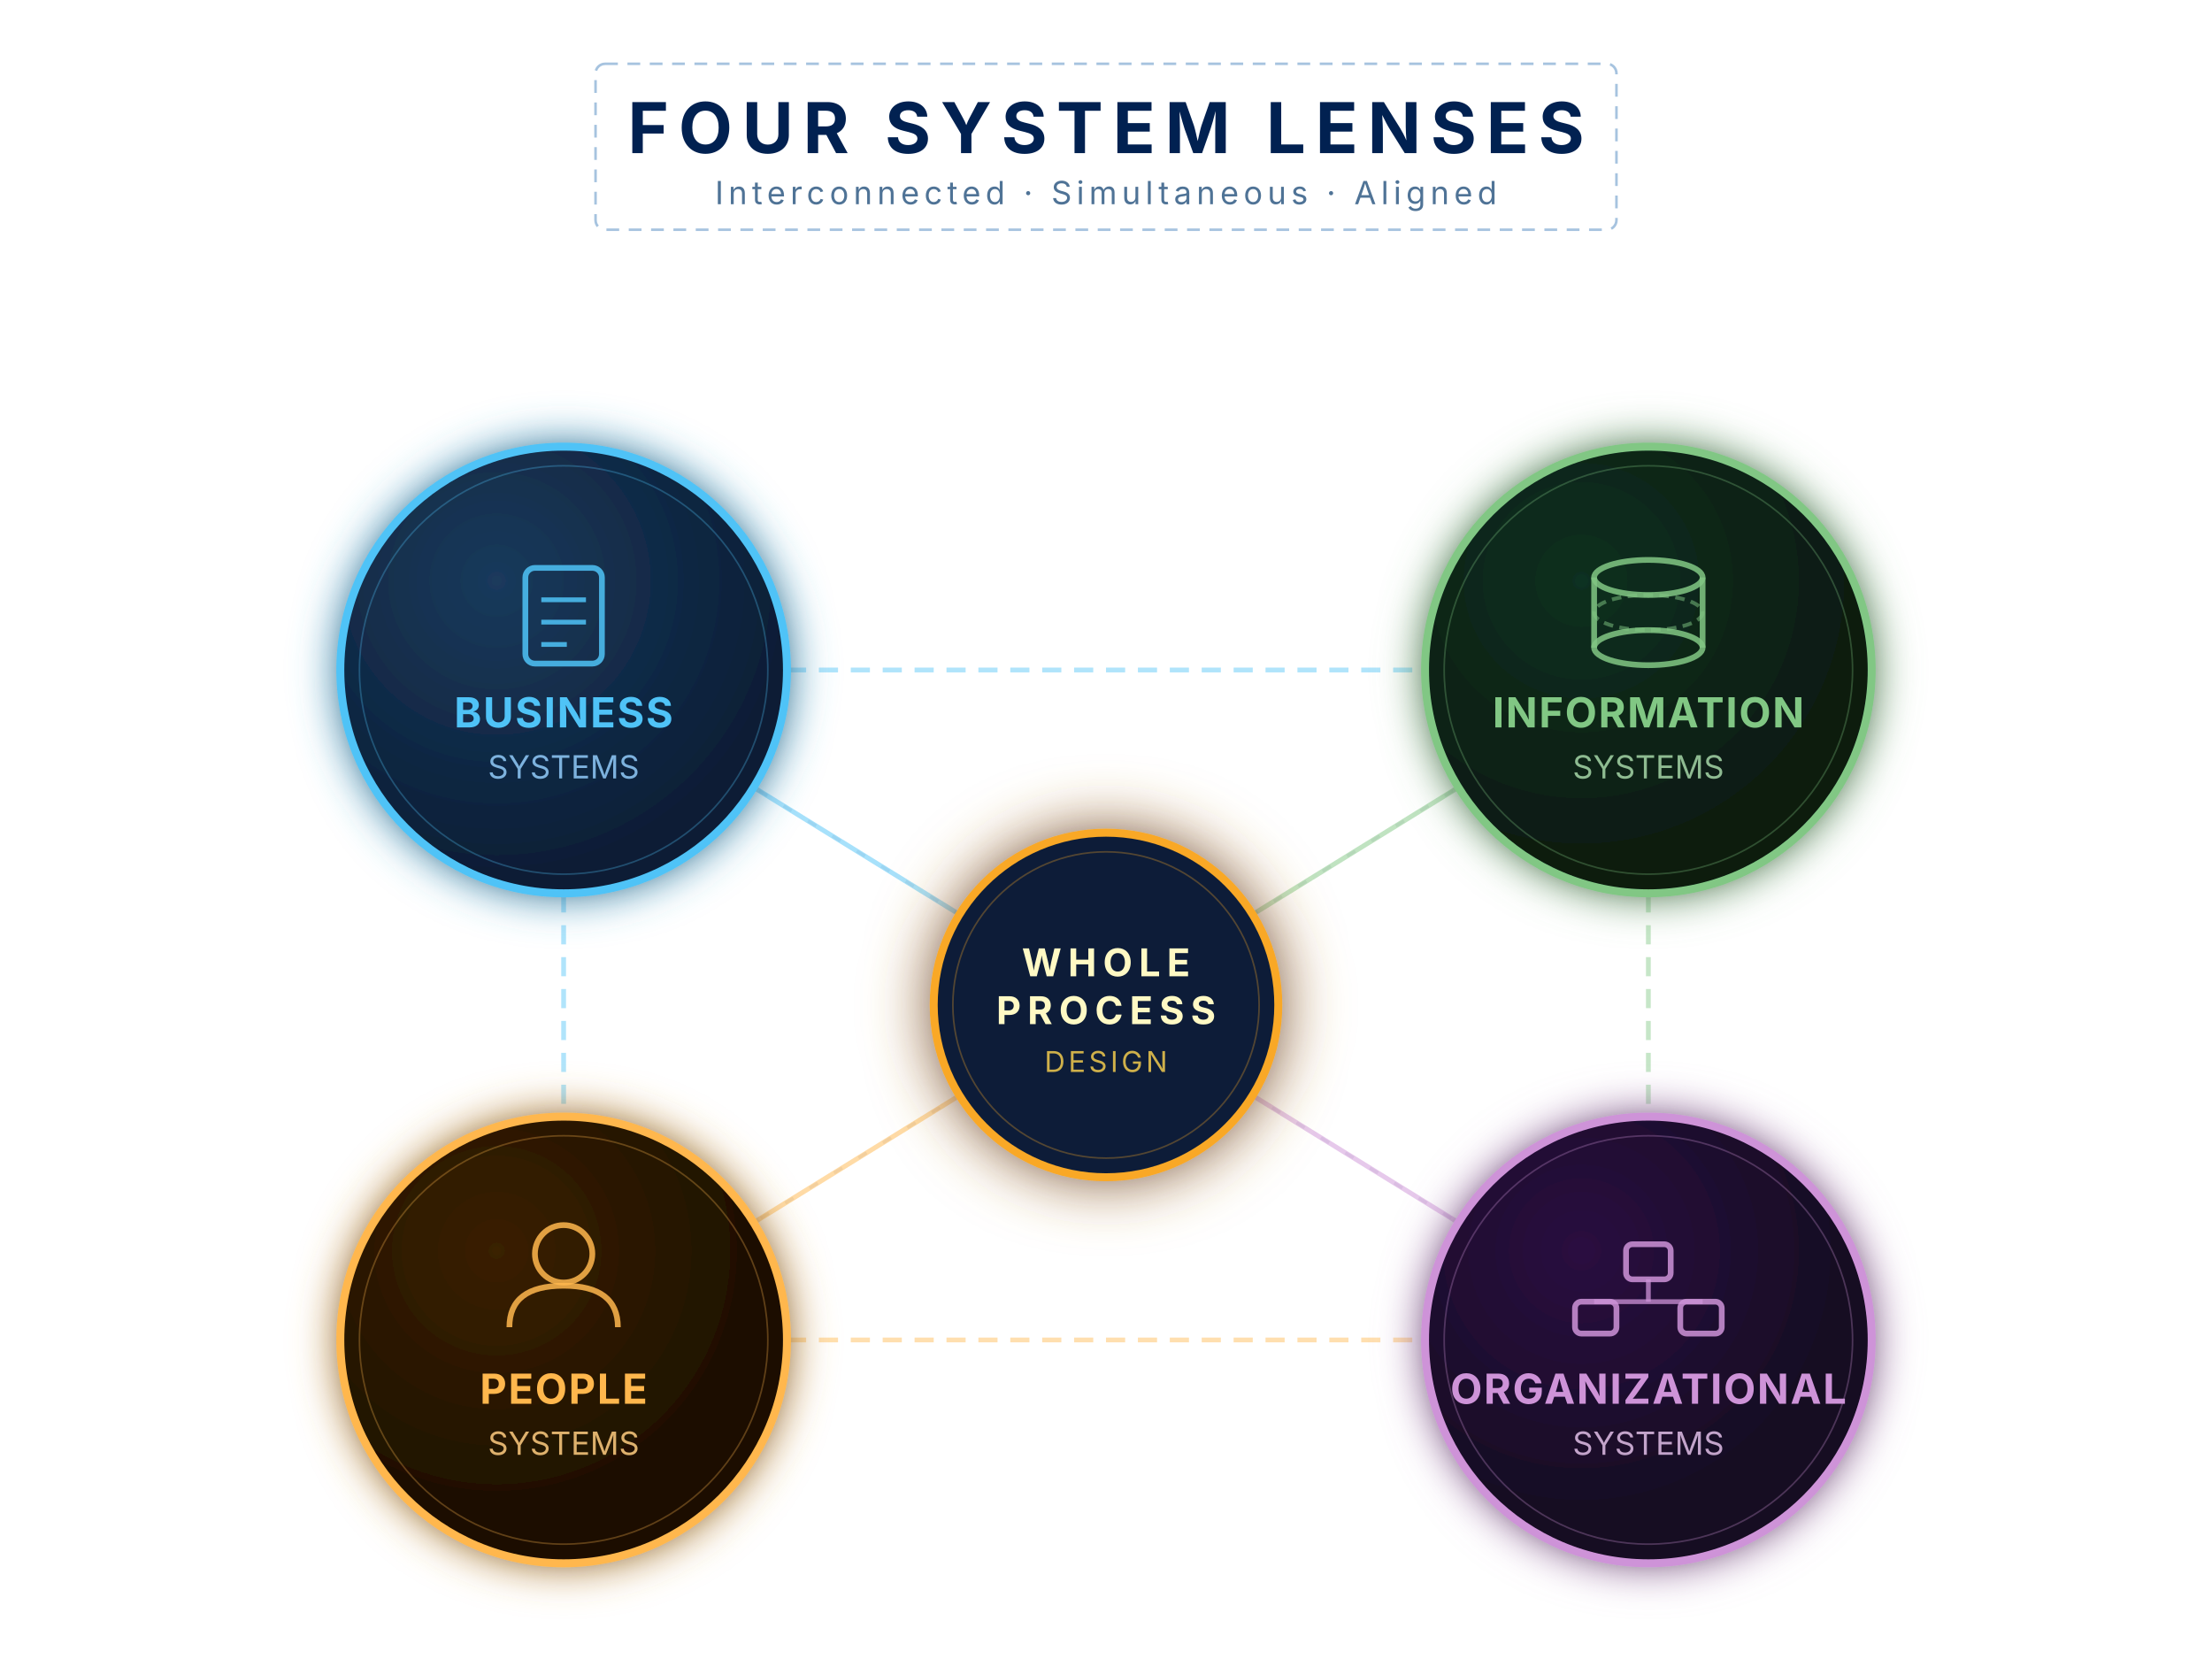
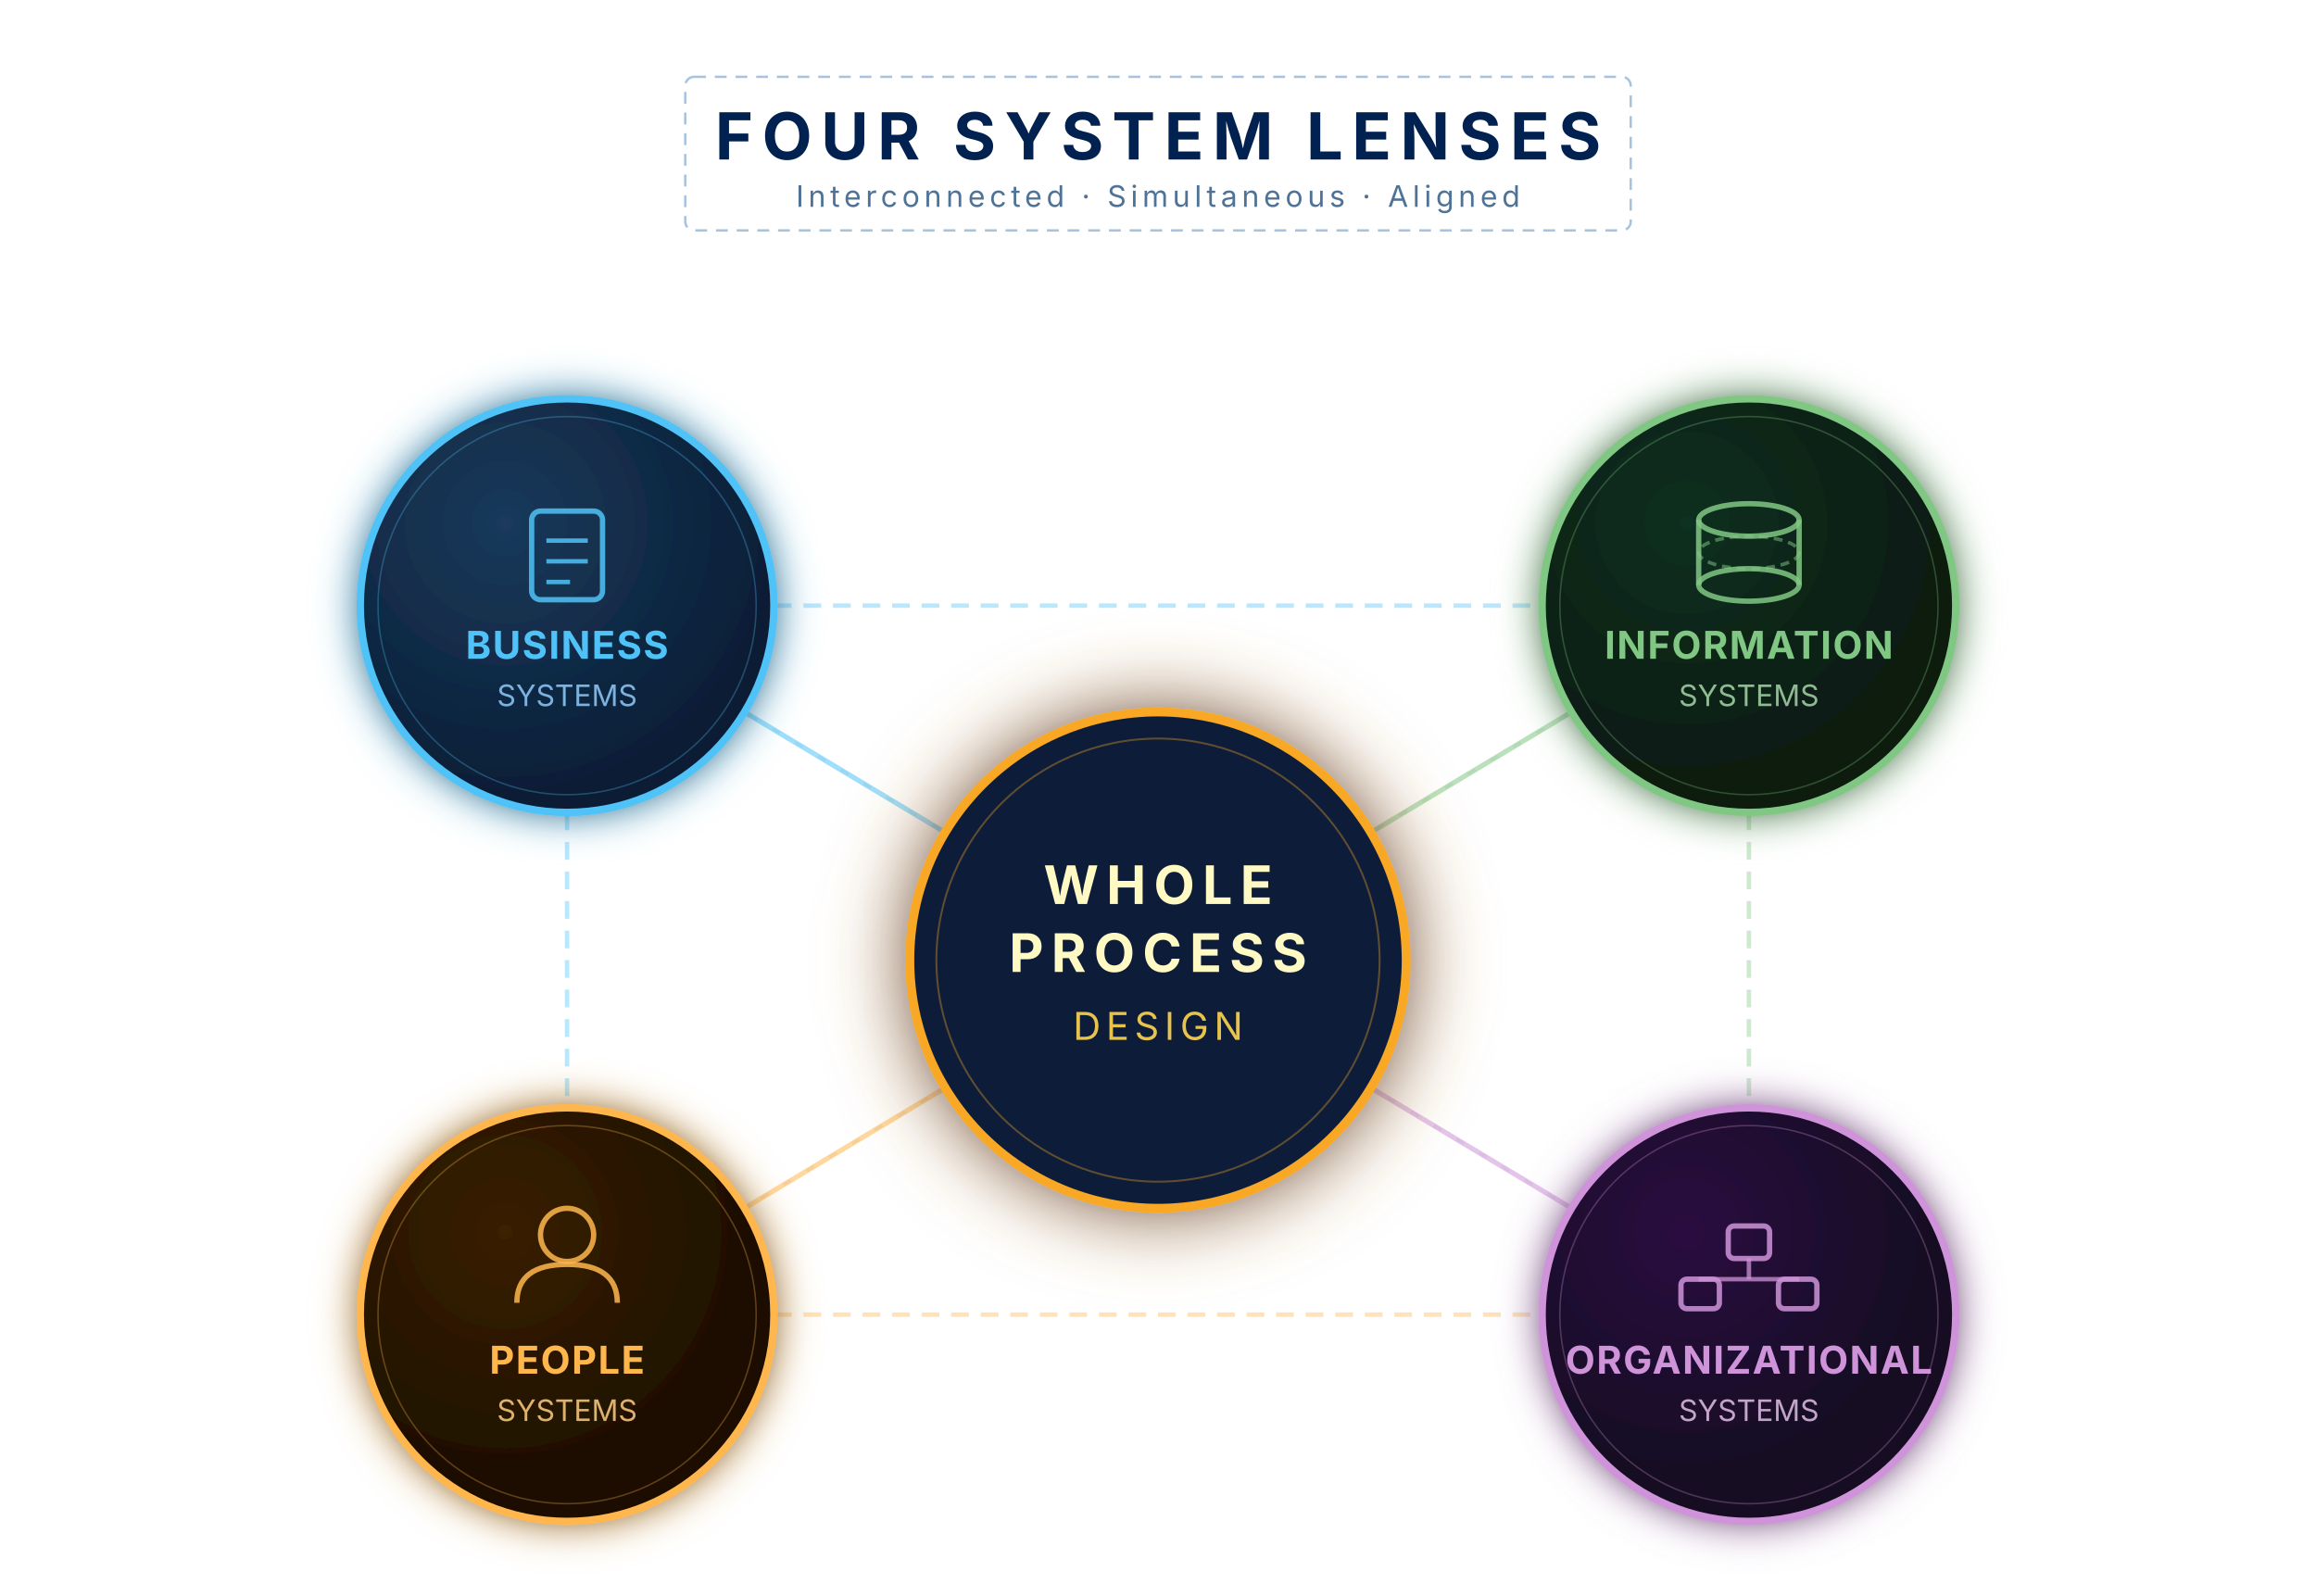
- <svg xmlns="http://www.w3.org/2000/svg" viewBox="150 10 500 520" width="800" height="600" font-family="system-ui, -apple-system, sans-serif">
+ <svg xmlns="http://www.w3.org/2000/svg" viewBox="110 0 580 540" width="900" height="620" font-family="system-ui, -apple-system, sans-serif">
  <defs>
    <filter id="nodeGlow" x="-50%" y="-50%" width="200%" height="200%">
      <feGaussianBlur stdDeviation="7" result="blur" />
      <feMerge>
        <feMergeNode in="blur" />
        <feMergeNode in="SourceGraphic" />
      </feMerge>
    </filter>
-     <filter id="centerGlow" x="-40%" y="-40%" width="180%" height="180%">
-       <feGaussianBlur stdDeviation="10" result="blur" />
+     <filter id="centerGlow" x="-50%" y="-50%" width="220%" height="220%">
+       <feGaussianBlur stdDeviation="14" result="blur" />
      <feMerge>
        <feMergeNode in="blur" />
        <feMergeNode in="SourceGraphic" />
      </feMerge>
    </filter>
    <radialGradient id="bizGrad" cx="35%" cy="30%" r="65%">
      <stop offset="0%" stop-color="#1a3a5c" />
      <stop offset="100%" stop-color="#0a1e36" />
    </radialGradient>
    <radialGradient id="infoGrad" cx="35%" cy="30%" r="65%">
      <stop offset="0%" stop-color="#0f3020" />
      <stop offset="100%" stop-color="#071a10" />
    </radialGradient>
    <radialGradient id="peopleGrad" cx="35%" cy="30%" r="65%">
      <stop offset="0%" stop-color="#3a2000" />
      <stop offset="100%" stop-color="#1a0e00" />
    </radialGradient>
    <radialGradient id="orgGrad" cx="35%" cy="30%" r="65%">
      <stop offset="0%" stop-color="#2a1040" />
      <stop offset="100%" stop-color="#140820" />
    </radialGradient>
  </defs>
-   <g stroke-width="1.5" stroke-dasharray="6,4" opacity="0.45">
-     <line x1="230" y1="220" x2="570" y2="220" stroke="#4fc3f7" />
-     <line x1="230" y1="220" x2="230" y2="430" stroke="#4fc3f7" />
-     <line x1="570" y1="220" x2="570" y2="430" stroke="#81c784" />
-     <line x1="230" y1="430" x2="570" y2="430" stroke="#ffb74d" />
+   <g stroke-width="1.5" stroke-dasharray="6,4" opacity="0.4">
+     <line x1="200" y1="205" x2="600" y2="205" stroke="#4fc3f7" />
+     <line x1="200" y1="205" x2="200" y2="445" stroke="#4fc3f7" />
+     <line x1="600" y1="205" x2="600" y2="445" stroke="#81c784" />
+     <line x1="200" y1="445" x2="600" y2="445" stroke="#ffb74d" />
  </g>
-   <line x1="230" y1="220" x2="570" y2="430" stroke="#8080a0" stroke-width="1" stroke-dasharray="3,6" opacity="0.2" />
-   <line x1="570" y1="220" x2="230" y2="430" stroke="#8080a0" stroke-width="1" stroke-dasharray="3,6" opacity="0.2" />
-   <g stroke-width="1.5" opacity="0.5">
-     <line x1="230" y1="220" x2="400" y2="325" stroke="#4fc3f7" />
-     <line x1="570" y1="220" x2="400" y2="325" stroke="#81c784" />
-     <line x1="230" y1="430" x2="400" y2="325" stroke="#ffb74d" />
-     <line x1="570" y1="430" x2="400" y2="325" stroke="#ce93d8" />
+   <line x1="200" y1="205" x2="600" y2="445" stroke="#8080a0" stroke-width="1" stroke-dasharray="3,6" opacity="0.16" />
+   <line x1="600" y1="205" x2="200" y2="445" stroke="#8080a0" stroke-width="1" stroke-dasharray="3,6" opacity="0.16" />
+   <g stroke-width="1.7" opacity="0.54">
+     <line x1="200" y1="205" x2="400" y2="325" stroke="#4fc3f7" />
+     <line x1="600" y1="205" x2="400" y2="325" stroke="#81c784" />
+     <line x1="200" y1="445" x2="400" y2="325" stroke="#ffb74d" />
+     <line x1="600" y1="445" x2="400" y2="325" stroke="#ce93d8" />
  </g>
-   <circle cx="400" cy="325" r="54" fill="#0e1e38" stroke="#f9a825" stroke-width="2.5" filter="url(#centerGlow)" />
-   <circle cx="400" cy="325" r="48" fill="none" stroke="#f9a825" stroke-width="0.5" opacity="0.3" />
-   <text x="400" y="316" text-anchor="middle" font-size="12" font-weight="700" fill="#fff9c4" letter-spacing="2">WHOLE</text>
-   <text x="400" y="331" text-anchor="middle" font-size="12" font-weight="700" fill="#fff9c4" letter-spacing="2">PROCESS</text>
-   <text x="400" y="346" text-anchor="middle" font-size="9" fill="#ffd54f" letter-spacing="1" opacity="0.8">DESIGN</text>
-   <circle cx="230" cy="220" r="70" fill="url(#bizGrad)" stroke="#4fc3f7" stroke-width="2.5" filter="url(#nodeGlow)" />
-   <circle cx="230" cy="220" r="64" fill="none" stroke="#4fc3f7" stroke-width="0.5" opacity="0.3" />
-   <rect x="218" y="188" width="24" height="30" rx="3" fill="none" stroke="#4fc3f7" stroke-width="1.8" opacity="0.85" />
-   <line x1="223" y1="198" x2="237" y2="198" stroke="#4fc3f7" stroke-width="1.5" opacity="0.85" />
-   <line x1="223" y1="205" x2="237" y2="205" stroke="#4fc3f7" stroke-width="1.5" opacity="0.85" />
-   <line x1="223" y1="212" x2="231" y2="212" stroke="#4fc3f7" stroke-width="1.5" opacity="0.85" />
-   <text x="230" y="238" text-anchor="middle" font-size="13" font-weight="700" fill="#4fc3f7" letter-spacing="0.5">BUSINESS</text>
-   <text x="230" y="254" text-anchor="middle" font-size="10" fill="#90caf9" opacity="0.85">SYSTEMS</text>
-   <circle cx="570" cy="220" r="70" fill="url(#infoGrad)" stroke="#81c784" stroke-width="2.5" filter="url(#nodeGlow)" />
-   <circle cx="570" cy="220" r="64" fill="none" stroke="#81c784" stroke-width="0.5" opacity="0.3" />
-   <ellipse cx="570" cy="191" rx="17" ry="5.5" fill="none" stroke="#81c784" stroke-width="1.8" opacity="0.85" />
-   <line x1="553" y1="191" x2="553" y2="213" stroke="#81c784" stroke-width="1.8" opacity="0.85" />
-   <line x1="587" y1="191" x2="587" y2="213" stroke="#81c784" stroke-width="1.8" opacity="0.85" />
-   <ellipse cx="570" cy="213" rx="17" ry="5.5" fill="none" stroke="#81c784" stroke-width="1.8" opacity="0.85" />
-   <ellipse cx="570" cy="202" rx="17" ry="5.5" fill="none" stroke="#81c784" stroke-width="1.2" stroke-dasharray="3,2" opacity="0.5" />
-   <text x="570" y="238" text-anchor="middle" font-size="13" font-weight="700" fill="#81c784" letter-spacing="0.5">INFORMATION</text>
-   <text x="570" y="254" text-anchor="middle" font-size="10" fill="#a5d6a7" opacity="0.85">SYSTEMS</text>
-   <circle cx="230" cy="430" r="70" fill="url(#peopleGrad)" stroke="#ffb74d" stroke-width="2.5" filter="url(#nodeGlow)" />
-   <circle cx="230" cy="430" r="64" fill="none" stroke="#ffb74d" stroke-width="0.5" opacity="0.3" />
-   <circle cx="230" cy="403" r="9" fill="none" stroke="#ffb74d" stroke-width="1.8" opacity="0.85" />
-   <path d="M213 426 Q213 413 230 413 Q247 413 247 426" fill="none" stroke="#ffb74d" stroke-width="1.8" opacity="0.85" />
-   <text x="230" y="450" text-anchor="middle" font-size="13" font-weight="700" fill="#ffb74d" letter-spacing="0.5">PEOPLE</text>
-   <text x="230" y="466" text-anchor="middle" font-size="10" fill="#ffcc80" opacity="0.85">SYSTEMS</text>
-   <circle cx="570" cy="430" r="70" fill="url(#orgGrad)" stroke="#ce93d8" stroke-width="2.5" filter="url(#nodeGlow)" />
-   <circle cx="570" cy="430" r="64" fill="none" stroke="#ce93d8" stroke-width="0.5" opacity="0.3" />
-   <rect x="563" y="400" width="14" height="11" rx="2" fill="none" stroke="#ce93d8" stroke-width="1.8" opacity="0.85" />
-   <rect x="547" y="418" width="13" height="10" rx="2" fill="none" stroke="#ce93d8" stroke-width="1.8" opacity="0.85" />
-   <rect x="580" y="418" width="13" height="10" rx="2" fill="none" stroke="#ce93d8" stroke-width="1.8" opacity="0.85" />
-   <line x1="570" y1="411" x2="570" y2="418" stroke="#ce93d8" stroke-width="1.5" opacity="0.75" />
-   <line x1="553" y1="418" x2="587" y2="418" stroke="#ce93d8" stroke-width="1.5" opacity="0.75" />
-   <text x="570" y="450" text-anchor="middle" font-size="13" font-weight="700" fill="#ce93d8" letter-spacing="0.5">ORGANIZATIONAL</text>
-   <text x="570" y="466" text-anchor="middle" font-size="10" fill="#e1bee7" opacity="0.85">SYSTEMS</text>
-   <rect x="240" y="30" width="320" height="52" rx="3" fill="none" stroke="#80a9d1" stroke-width="0.8" stroke-dasharray="4,3" opacity="0.7" />
-   <text x="400" y="58" text-anchor="middle" font-size="22" font-weight="700" fill="#012151" letter-spacing="3">FOUR SYSTEM LENSES</text>
-   <text x="400" y="74" text-anchor="middle" font-size="10" fill="#305a84" letter-spacing="1.5" opacity="0.85">Interconnected · Simultaneous · Aligned</text>
+   <circle cx="400" cy="325" r="84" fill="#0e1e38" stroke="#f9a825" stroke-width="3" filter="url(#centerGlow)" />
+   <circle cx="400" cy="325" r="75" fill="none" stroke="#f9a825" stroke-width="0.65" opacity="0.35" />
+   <text x="400" y="306" text-anchor="middle" font-size="18" font-weight="700" fill="#fff9c4" letter-spacing="2.6">WHOLE</text>
+   <text x="400" y="329" text-anchor="middle" font-size="18" font-weight="700" fill="#fff9c4" letter-spacing="2.6">PROCESS</text>
+   <text x="400" y="352" text-anchor="middle" font-size="13" fill="#ffd54f" letter-spacing="1.8" opacity="0.9">DESIGN</text>
+   <circle cx="200" cy="205" r="70" fill="url(#bizGrad)" stroke="#4fc3f7" stroke-width="2.5" filter="url(#nodeGlow)" />
+   <circle cx="200" cy="205" r="64" fill="none" stroke="#4fc3f7" stroke-width="0.5" opacity="0.3" />
+   <rect x="188" y="173" width="24" height="30" rx="3" fill="none" stroke="#4fc3f7" stroke-width="1.8" opacity="0.85" />
+   <line x1="193" y1="183" x2="207" y2="183" stroke="#4fc3f7" stroke-width="1.5" opacity="0.85" />
+   <line x1="193" y1="190" x2="207" y2="190" stroke="#4fc3f7" stroke-width="1.5" opacity="0.85" />
+   <line x1="193" y1="197" x2="201" y2="197" stroke="#4fc3f7" stroke-width="1.5" opacity="0.85" />
+   <text x="200" y="223" text-anchor="middle" font-size="13" font-weight="700" fill="#4fc3f7" letter-spacing="0.5">BUSINESS</text>
+   <text x="200" y="239" text-anchor="middle" font-size="10" fill="#90caf9" opacity="0.85">SYSTEMS</text>
+   <circle cx="600" cy="205" r="70" fill="url(#infoGrad)" stroke="#81c784" stroke-width="2.5" filter="url(#nodeGlow)" />
+   <circle cx="600" cy="205" r="64" fill="none" stroke="#81c784" stroke-width="0.5" opacity="0.3" />
+   <ellipse cx="600" cy="176" rx="17" ry="5.5" fill="none" stroke="#81c784" stroke-width="1.8" opacity="0.85" />
+   <line x1="583" y1="176" x2="583" y2="198" stroke="#81c784" stroke-width="1.8" opacity="0.85" />
+   <line x1="617" y1="176" x2="617" y2="198" stroke="#81c784" stroke-width="1.8" opacity="0.85" />
+   <ellipse cx="600" cy="198" rx="17" ry="5.5" fill="none" stroke="#81c784" stroke-width="1.8" opacity="0.85" />
+   <ellipse cx="600" cy="187" rx="17" ry="5.5" fill="none" stroke="#81c784" stroke-width="1.2" stroke-dasharray="3,2" opacity="0.5" />
+   <text x="600" y="223" text-anchor="middle" font-size="13" font-weight="700" fill="#81c784" letter-spacing="0.5">INFORMATION</text>
+   <text x="600" y="239" text-anchor="middle" font-size="10" fill="#a5d6a7" opacity="0.85">SYSTEMS</text>
+   <circle cx="200" cy="445" r="70" fill="url(#peopleGrad)" stroke="#ffb74d" stroke-width="2.5" filter="url(#nodeGlow)" />
+   <circle cx="200" cy="445" r="64" fill="none" stroke="#ffb74d" stroke-width="0.5" opacity="0.3" />
+   <circle cx="200" cy="418" r="9" fill="none" stroke="#ffb74d" stroke-width="1.8" opacity="0.85" />
+   <path d="M183 441 Q183 428 200 428 Q217 428 217 441" fill="none" stroke="#ffb74d" stroke-width="1.8" opacity="0.85" />
+   <text x="200" y="465" text-anchor="middle" font-size="13" font-weight="700" fill="#ffb74d" letter-spacing="0.5">PEOPLE</text>
+   <text x="200" y="481" text-anchor="middle" font-size="10" fill="#ffcc80" opacity="0.85">SYSTEMS</text>
+   <circle cx="600" cy="445" r="70" fill="url(#orgGrad)" stroke="#ce93d8" stroke-width="2.5" filter="url(#nodeGlow)" />
+   <circle cx="600" cy="445" r="64" fill="none" stroke="#ce93d8" stroke-width="0.5" opacity="0.3" />
+   <rect x="593" y="415" width="14" height="11" rx="2" fill="none" stroke="#ce93d8" stroke-width="1.8" opacity="0.85" />
+   <rect x="577" y="433" width="13" height="10" rx="2" fill="none" stroke="#ce93d8" stroke-width="1.8" opacity="0.85" />
+   <rect x="610" y="433" width="13" height="10" rx="2" fill="none" stroke="#ce93d8" stroke-width="1.8" opacity="0.85" />
+   <line x1="600" y1="426" x2="600" y2="433" stroke="#ce93d8" stroke-width="1.5" opacity="0.75" />
+   <line x1="583" y1="433" x2="617" y2="433" stroke="#ce93d8" stroke-width="1.5" opacity="0.75" />
+   <text x="600" y="465" text-anchor="middle" font-size="13" font-weight="700" fill="#ce93d8" letter-spacing="0.5">ORGANIZATIONAL</text>
+   <text x="600" y="481" text-anchor="middle" font-size="10" fill="#e1bee7" opacity="0.85">SYSTEMS</text>
+   <rect x="240" y="26" width="320" height="52" rx="3" fill="none" stroke="#80a9d1" stroke-width="0.8" stroke-dasharray="4,3" opacity="0.7" />
+   <text x="400" y="54" text-anchor="middle" font-size="22" font-weight="700" fill="#012151" letter-spacing="3">FOUR SYSTEM LENSES</text>
+   <text x="400" y="70" text-anchor="middle" font-size="10" fill="#305a84" letter-spacing="1.5" opacity="0.85">Interconnected · Simultaneous · Aligned</text>
</svg>
